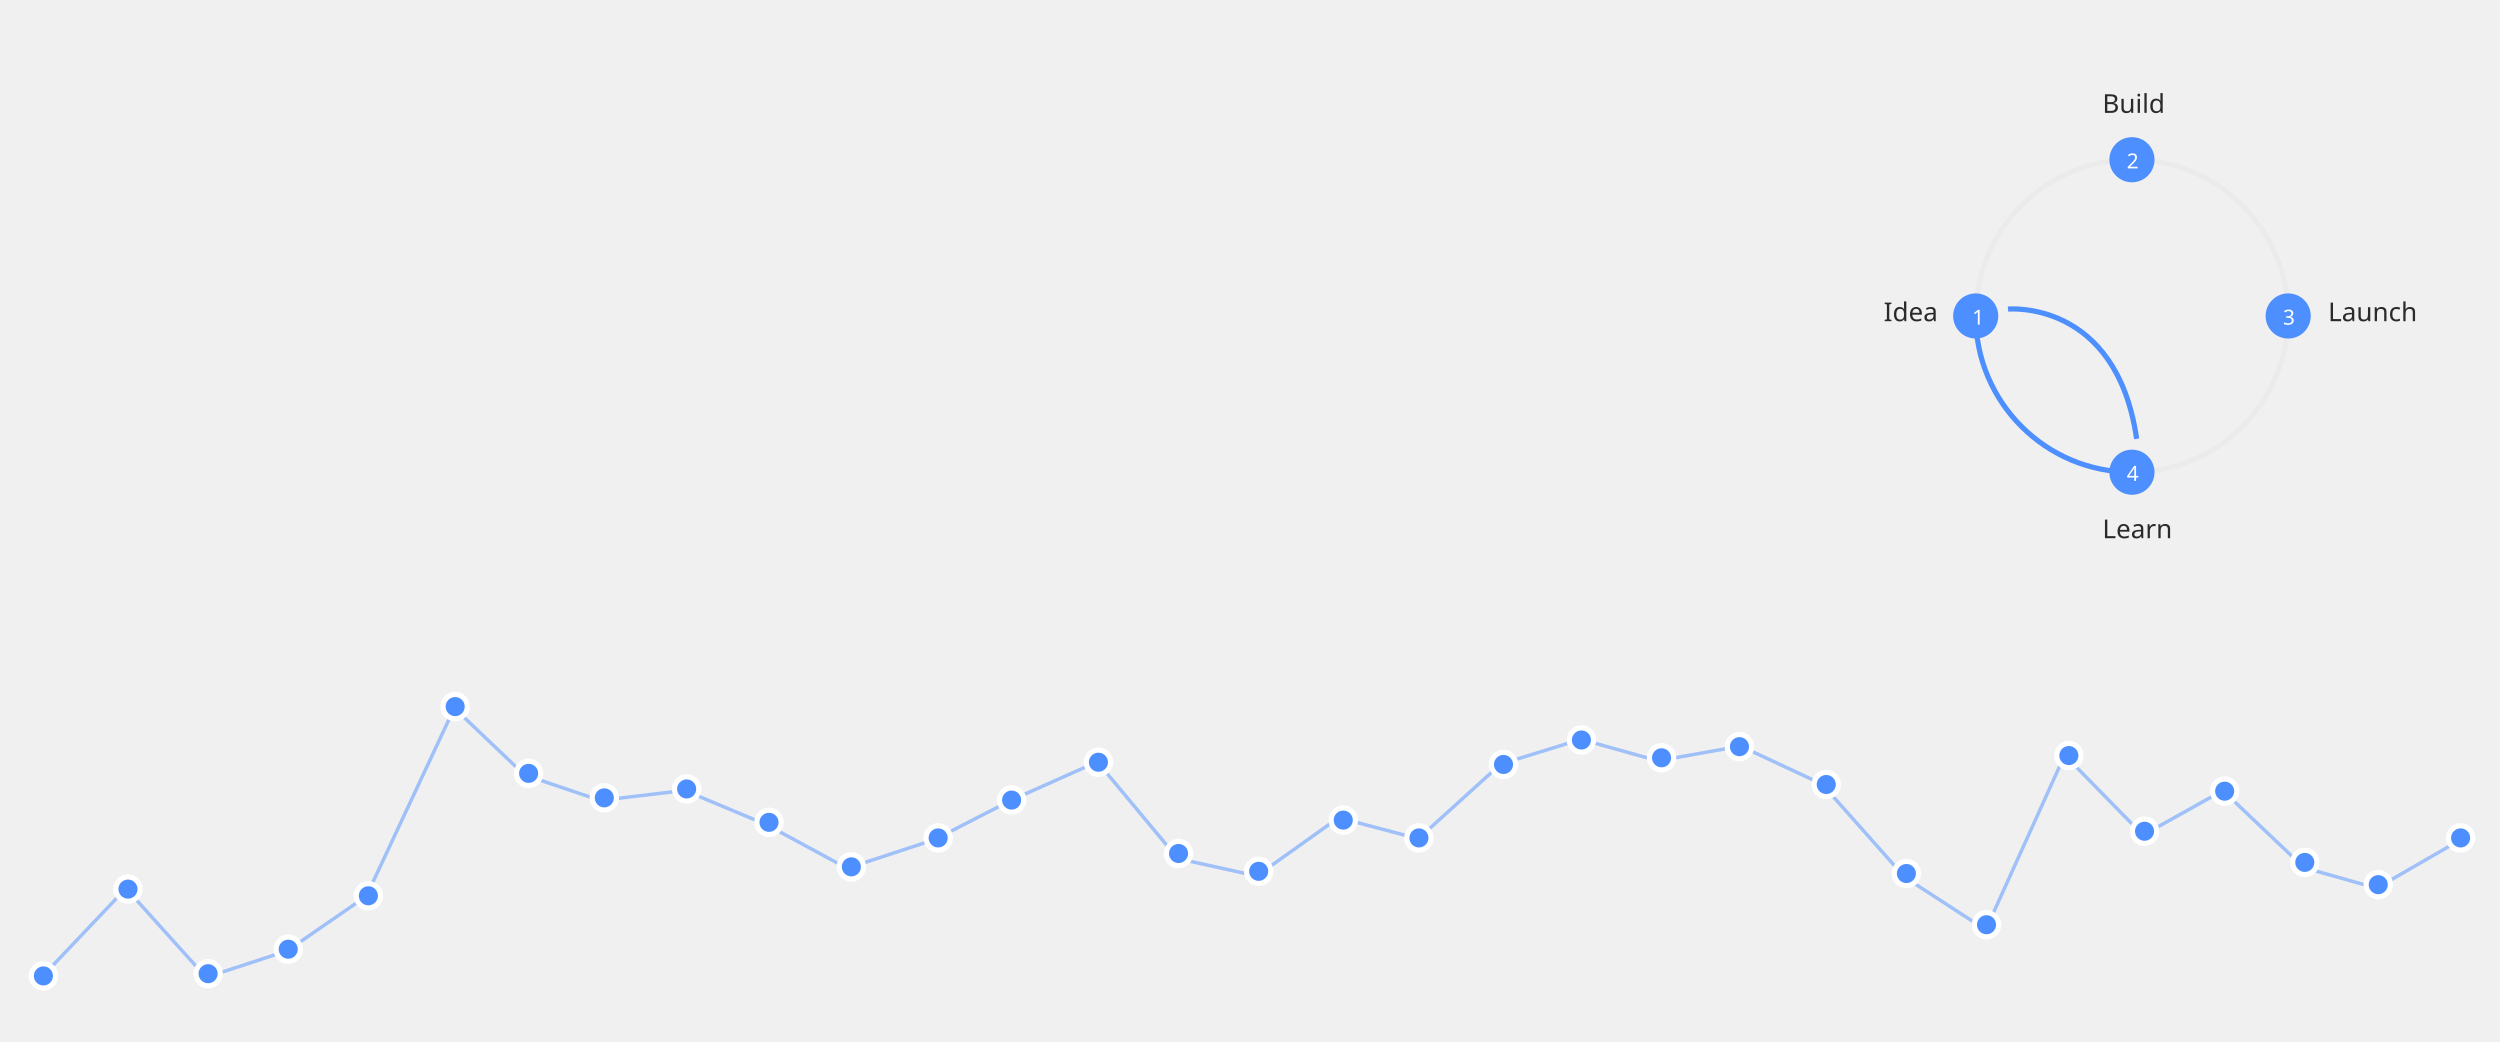
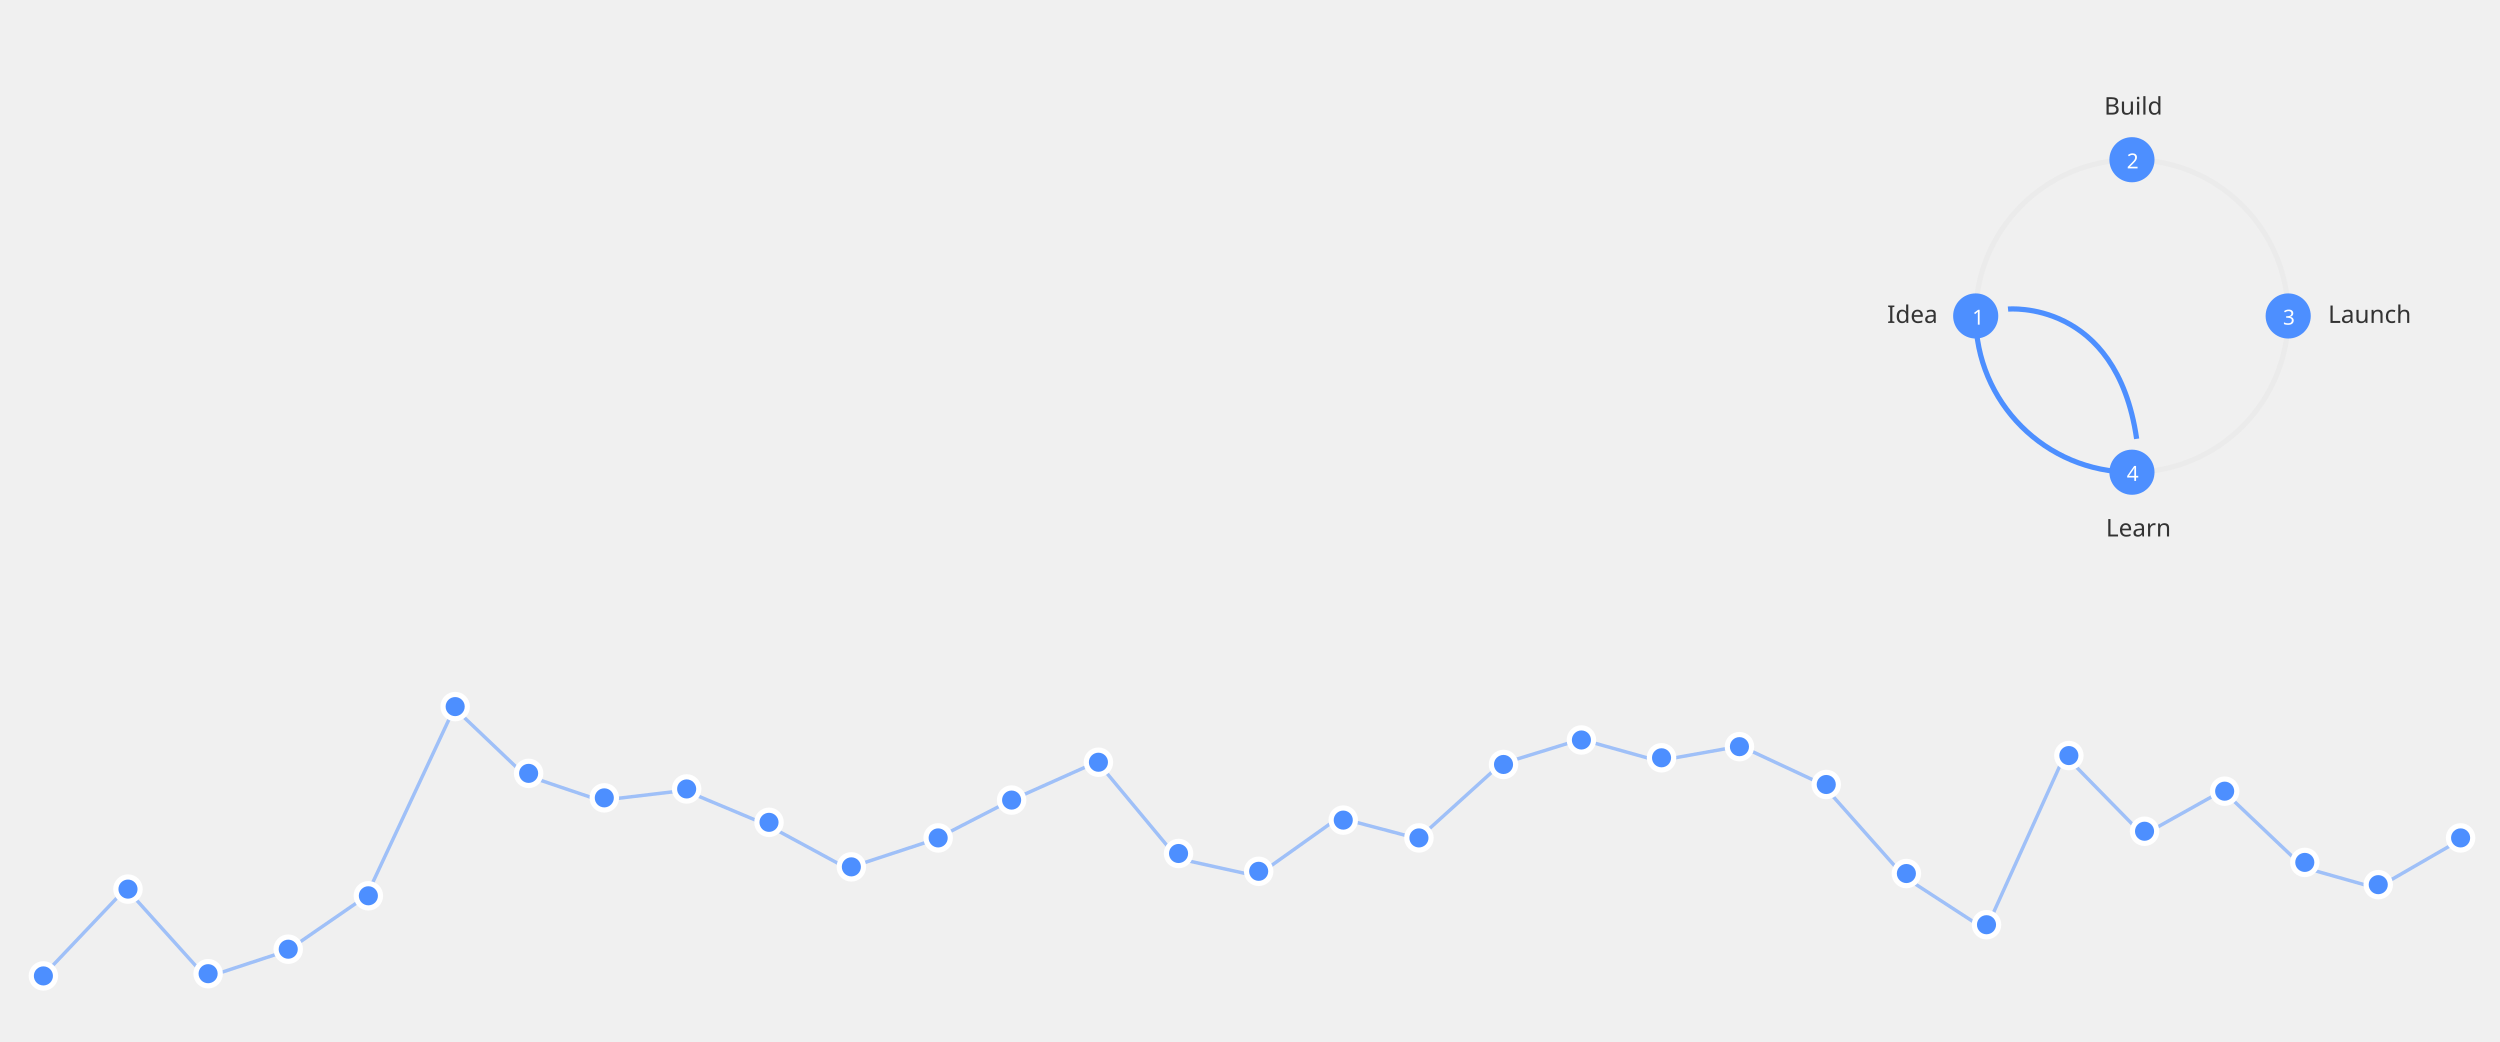
<svg xmlns="http://www.w3.org/2000/svg" width="1440px" height="600px" viewBox="0 0 1440 600" version="1.1">
  <defs />
-   <g id="Page-1" stroke="none" stroke-width="1" fill="none" fill-rule="evenodd">
+   <g id="Services" stroke="none" stroke-width="1" fill="none" fill-rule="evenodd">
    <g id="services-innovation-consulting">
      <g id="Graph" transform="translate(18, 400)">
        <path id="Path-345" stroke="#979797" />
        <polyline id="Path-346" stroke="#4D8FFF" stroke-width="2" stroke-linecap="round" stroke-linejoin="round" opacity="0.5" points="6.487 162.333 54.564 111.692 100.718 162.974 147.513 147.59 193.026 116.179 243.667 7.846 284.051 46.308 327.641 61.051 376.359 55.282 423.795 75.154 469.949 100.154 520.59 83.487 564.179 61.051 614.054 38.776 660.459 94.545 705.866 104.571 753.072 70.967 798.925 83.117 846.346 40.163 892.59 25.845 937.001 38.26 984.527 29.731 1031.557 51.671 1079.083 105.217 1125.773 135.576 1171.256 34.965 1216.383 81.048 1262.342 55.352 1309.086 99.748 1350.913 111.607 1397.037 84.97" />
        <g id="Points" stroke="#FFFFFF" stroke-width="3" fill="#4D8FFF">
          <ellipse id="Oval-19" cx="7" cy="162.128" rx="7" ry="7" />
          <ellipse id="Oval-19" cx="55.718" cy="112.128" rx="7" ry="7" />
          <circle id="Oval-19" cx="101.872" cy="160.846" r="7" />
          <ellipse id="Oval-19" cx="148.026" cy="146.744" rx="7" ry="7" />
          <ellipse id="Oval-19" cx="194.179" cy="115.974" rx="7" ry="7" />
          <ellipse id="Oval-19" cx="244.179" cy="7" rx="7" ry="7" />
          <ellipse id="Oval-19" cx="286.487" cy="45.462" rx="7" ry="7" />
          <circle id="Oval-19" cx="330.077" cy="59.564" r="7" />
          <ellipse id="Oval-19" cx="377.513" cy="54.436" rx="7" ry="7" />
          <ellipse id="Oval-19" cx="424.949" cy="73.667" rx="7" ry="7" />
          <ellipse id="Oval-19" cx="472.385" cy="99.308" rx="7" ry="7" />
          <ellipse id="Oval-19" cx="522.385" cy="82.641" rx="7" ry="7" />
          <ellipse id="Oval-19" cx="564.692" cy="60.846" rx="7" ry="7" />
          <ellipse id="Oval-19" cx="614.692" cy="39.051" rx="7" ry="7" />
          <ellipse id="Oval-19" cx="660.846" cy="91.615" rx="7" ry="7" />
          <ellipse id="Oval-19" cx="707" cy="101.872" rx="7" ry="7" />
          <ellipse id="Oval-19" cx="755.718" cy="72.385" rx="7" ry="7" />
          <ellipse id="Oval-19" cx="799.308" cy="82.641" rx="7" ry="7" />
          <ellipse id="Oval-19" cx="848.026" cy="40.333" rx="7" ry="7" />
          <ellipse id="Oval-19" cx="892.897" cy="26.231" rx="7" ry="7" />
          <ellipse id="Oval-19" cx="939.051" cy="36.487" rx="7" ry="7" />
          <ellipse id="Oval-19" cx="983.923" cy="30.077" rx="7" ry="7" />
          <ellipse id="Oval-19" cx="1033.923" cy="51.872" rx="7" ry="7" />
          <ellipse id="Oval-19" cx="1080.077" cy="103.154" rx="7" ry="7" />
          <ellipse id="Oval-19" cx="1126.231" cy="132.641" rx="7" ry="7" />
          <ellipse id="Oval-19" cx="1173.667" cy="35.205" rx="7" ry="7" />
          <ellipse id="Oval-19" cx="1217.256" cy="78.795" rx="7" ry="7" />
          <ellipse id="Oval-19" cx="1263.41" cy="55.718" rx="7" ry="7" />
          <ellipse id="Oval-19" cx="1309.564" cy="96.744" rx="7" ry="7" />
          <ellipse id="Oval-19" cx="1351.872" cy="109.564" rx="7" ry="7" />
          <ellipse id="Oval-19" cx="1399.308" cy="82.641" rx="7" ry="7" />
        </g>
      </g>
-       <g id="Design-Sprint" transform="translate(1085, 50)">
-         <path d="M143,222 C192.706,222 233,181.706 233,132 C233,82.294 192.706,42 143,42 C93.294,42 53,82.294 53,132" id="Oval" stroke="#EBEBEB" stroke-width="3" />
-         <path d="M53,132 C53,181.706 93.294,222 143,222 L143,222" id="Oval" stroke="#4D8FFF" stroke-width="3" />
-         <path d="M71.621,128.043 C71.621,128.043 134.02,122.129 145.707,202.773" id="Path-2" stroke="#4D8FFF" stroke-width="3" />
-         <g id="Step-1" transform="translate(40, 119)">
+       <g id="Design-Sprint" transform="translate(1087, 52)">
+         <path d="M141,220 C190.706,220 231,179.706 231,130 C231,80.294 190.706,40 141,40 C91.294,40 51,80.294 51,130" id="Oval" stroke="#EBEBEB" stroke-width="3" />
+         <path d="M51,130 C51,179.706 91.294,220 141,220 L141,220" id="Oval" stroke="#4D8FFF" stroke-width="3" />
+         <path d="M69.621,126.043 C69.621,126.043 132.02,120.129 143.707,200.773" id="Path-2" stroke="#4D8FFF" stroke-width="3" />
+         <g id="Step-1" transform="translate(38, 117)">
          <circle id="Oval-2" fill="#4D8FFF" cx="13" cy="13" r="13" />
          <text id="1" font-family="GTWalsheimProTrial-Light, GT Walsheim Pro Trial" font-size="12" font-weight="300" fill="#FFFFFF">
            <tspan x="11" y="18">1</tspan>
          </text>
        </g>
-         <g id="Step-2" transform="translate(130, 29)">
+         <g id="Step-2" transform="translate(128, 27)">
          <circle id="Oval-2-Copy-3" fill="#4D8FFF" cx="13" cy="13" r="13" />
          <text id="2" font-family="GTWalsheimProTrial-Light, GT Walsheim Pro Trial" font-size="12" font-weight="300" fill="#FFFFFF">
            <tspan x="10" y="18">2</tspan>
          </text>
        </g>
-         <g id="Step-3" transform="translate(220, 119)">
+         <g id="Step-3" transform="translate(218, 117)">
          <circle id="Oval-2-Copy" fill="#4D8FFF" cx="13" cy="13" r="13" />
          <text id="3" font-family="GTWalsheimProTrial-Light, GT Walsheim Pro Trial" font-size="12" font-weight="300" fill="#FFFFFF">
            <tspan x="10" y="18">3</tspan>
          </text>
        </g>
-         <g id="Step-4" transform="translate(130, 209)">
+         <g id="Step-4" transform="translate(128, 207)">
          <circle id="Oval-2-Copy-2" fill="#4D8FFF" cx="13" cy="13" r="13" />
          <text id="4" font-family="GTWalsheimProTrial-Light, GT Walsheim Pro Trial" font-size="12" font-weight="300" fill="#FFFFFF">
            <tspan x="10" y="18">4</tspan>
          </text>
        </g>
-         <text id="Learn" font-family="GTWalsheim-Light, GT Walsheim" font-size="15" font-weight="300" fill="#2A2A2A">
-           <tspan x="126" y="260">Learn</tspan>
+         <text id="Learn" font-family="ProximaNova-Regular, Proxima Nova" font-size="14" font-weight="normal" fill="#333333">
+           <tspan x="126" y="257">Learn</tspan>
        </text>
-         <text id="Build" font-family="GTWalsheim-Light, GT Walsheim" font-size="15" font-weight="300" fill="#2A2A2A">
-           <tspan x="126" y="15">Build</tspan>
+         <text id="Build" font-family="ProximaNova-Regular, Proxima Nova" font-size="14" font-weight="normal" fill="#333333">
+           <tspan x="125" y="14">Build</tspan>
        </text>
-         <text id="Launch" font-family="GTWalsheim-Light, GT Walsheim" font-size="15" font-weight="300" fill="#2A2A2A">
-           <tspan x="256" y="135">Launch</tspan>
+         <text id="Launch" font-family="ProximaNova-Regular, Proxima Nova" font-size="14" font-weight="normal" fill="#333333">
+           <tspan x="254" y="134">Launch</tspan>
        </text>
-         <text id="Idea" font-family="GTWalsheim-Light, GT Walsheim" font-size="15" font-weight="300" fill="#2A2A2A">
-           <tspan x="0" y="135">Idea</tspan>
+         <text id="Idea" font-family="ProximaNova-Regular, Proxima Nova" font-size="14" font-weight="normal" fill="#333333">
+           <tspan x="0" y="134">Idea</tspan>
        </text>
      </g>
    </g>
  </g>
</svg>
